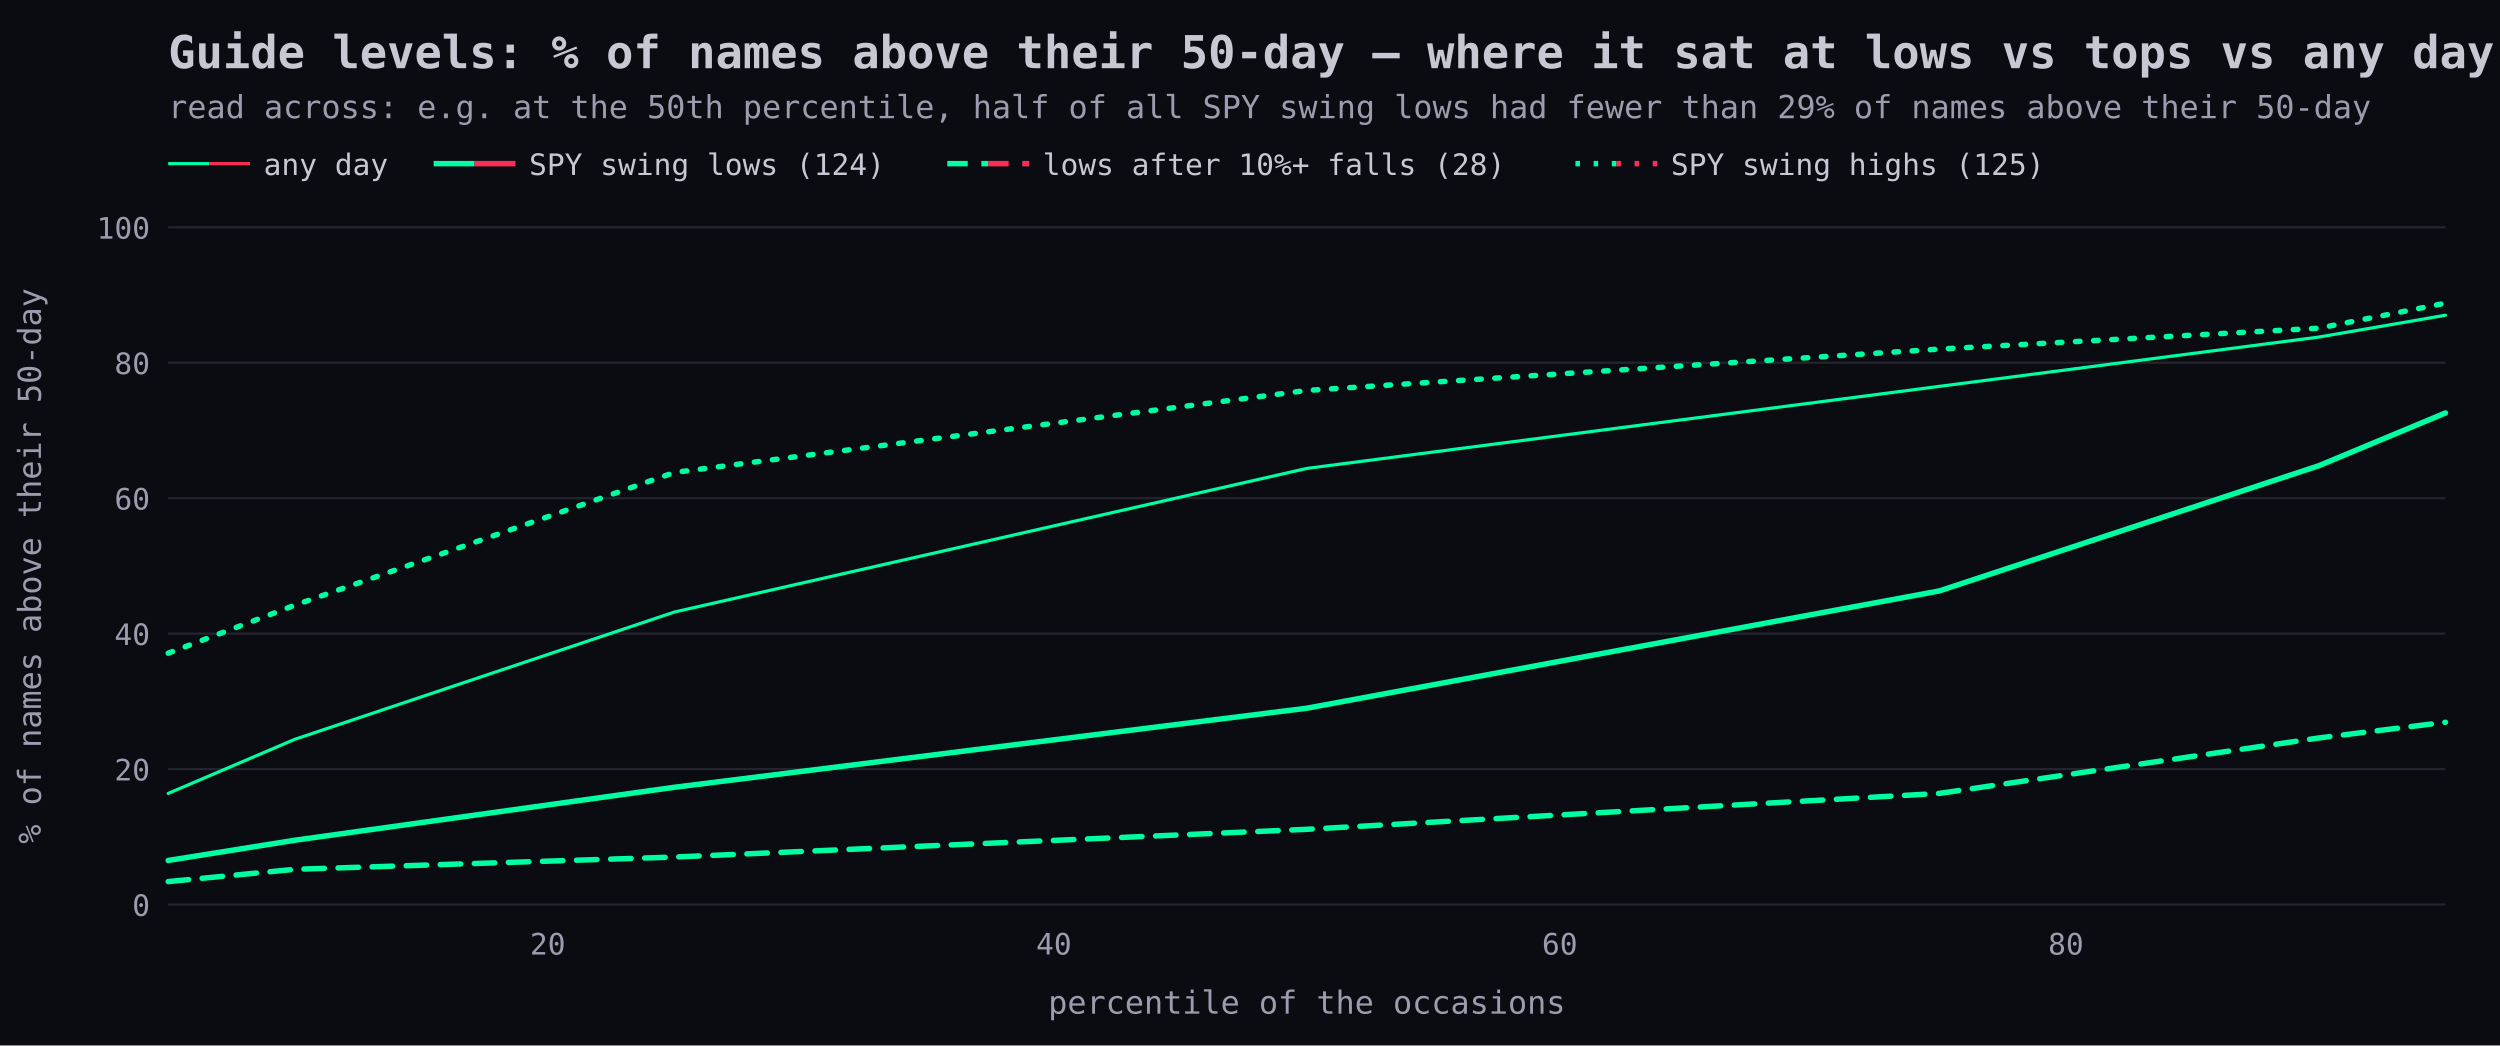
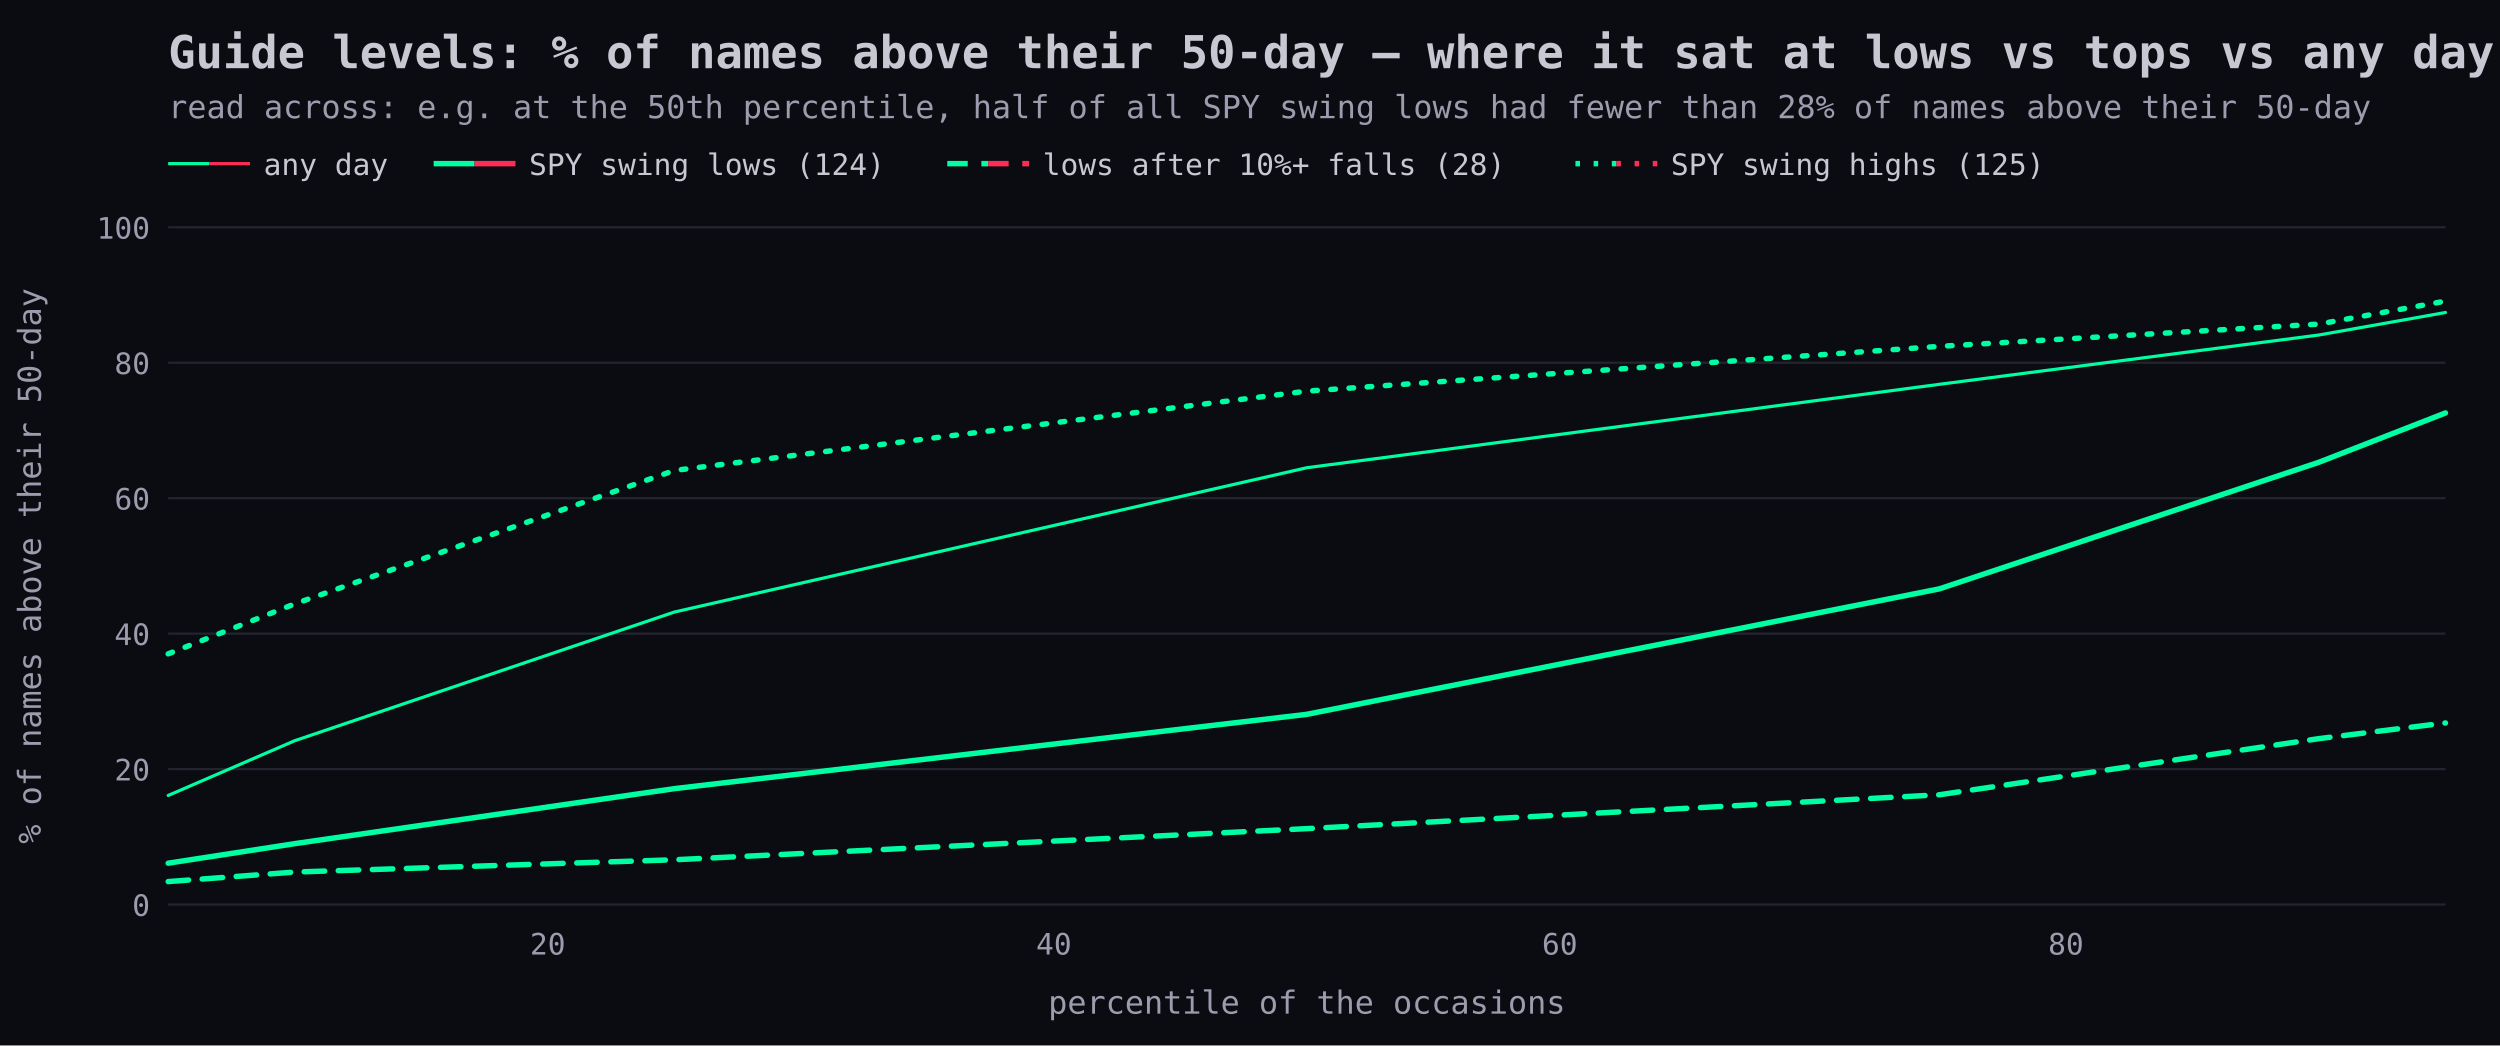
<svg xmlns="http://www.w3.org/2000/svg" viewBox="0 0 1100 460" width="1100" height="460" font-family="ui-monospace,Menlo,monospace">
  <rect width="1100" height="460" fill="#0B0B12" />
  <text x="74" y="30" fill="#C8C8D2" font-size="20" font-weight="600">Guide levels: % of names above their 50-day — where it sat at lows vs tops vs any day</text>
-   <text x="74" y="52" fill="#9C9CAE" font-size="14">read across: e.g. at the 50th percentile, half of all SPY swing lows had fewer than 29% of names above their 50-day</text>
+   <text x="74" y="52" fill="#9C9CAE" font-size="14">read across: e.g. at the 50th percentile, half of all SPY swing lows had fewer than 28% of names above their 50-day</text>
  <line x1="74" x2="1076" y1="398" y2="398" stroke="#24242E" stroke-width="1" />
  <text x="66" y="403" fill="#9C9CAE" font-size="13" text-anchor="end">0</text>
  <line x1="74" x2="1076" y1="338.4" y2="338.4" stroke="#24242E" stroke-width="1" />
  <text x="66" y="343.4" fill="#9C9CAE" font-size="13" text-anchor="end">20</text>
  <line x1="74" x2="1076" y1="278.8" y2="278.8" stroke="#24242E" stroke-width="1" />
  <text x="66" y="283.8" fill="#9C9CAE" font-size="13" text-anchor="end">40</text>
  <line x1="74" x2="1076" y1="219.2" y2="219.2" stroke="#24242E" stroke-width="1" />
  <text x="66" y="224.2" fill="#9C9CAE" font-size="13" text-anchor="end">60</text>
  <line x1="74" x2="1076" y1="159.6" y2="159.6" stroke="#24242E" stroke-width="1" />
  <text x="66" y="164.6" fill="#9C9CAE" font-size="13" text-anchor="end">80</text>
  <line x1="74" x2="1076" y1="100" y2="100" stroke="#24242E" stroke-width="1" />
  <text x="66" y="105" fill="#9C9CAE" font-size="13" text-anchor="end">100</text>
  <text x="241" y="420" fill="#9C9CAE" font-size="13" text-anchor="middle">20</text>
  <text x="463.7" y="420" fill="#9C9CAE" font-size="13" text-anchor="middle">40</text>
  <text x="686.3" y="420" fill="#9C9CAE" font-size="13" text-anchor="middle">60</text>
  <text x="909" y="420" fill="#9C9CAE" font-size="13" text-anchor="middle">80</text>
-   <polyline points="74,349.1 129.7,325.3 296.7,269.3 575,206.1 853.3,170 1020.3,148.3 1076,138.7" fill="none" stroke="#00FFA3" stroke-width="1.4" stroke-linejoin="round" stroke-linecap="round" />
-   <polyline points="74,378.6 129.7,369.7 296.7,346.4 575,311.6 853.3,260 1020.3,204.9 1076,181.7" fill="none" stroke="#00FFA3" stroke-width="2.4" stroke-linejoin="round" stroke-linecap="round" />
-   <polyline points="74,387.9 129.7,382.5 296.7,377.1 575,364.9 853.3,349.1 1020.3,324.7 1076,317.8" fill="none" stroke="#00FFA3" stroke-width="2.4" stroke-linejoin="round" stroke-linecap="round" stroke-dasharray="9 6" />
-   <polyline points="74,287.4 129.7,266.3 296.7,207.9 575,171.8 853.3,153.6 1020.3,144.4 1076,133.4" fill="none" stroke="#00FFA3" stroke-width="2.4" stroke-linejoin="round" stroke-linecap="round" stroke-dasharray="2 6" />
+   <polyline points="74,350 129.7,325.9 296.7,269.3 575,205.8 853.3,169.1 1020.3,147.4 1076,137.5" fill="none" stroke="#00FFA3" stroke-width="1.4" stroke-linejoin="round" stroke-linecap="round" />
+   <polyline points="74,379.8 129.7,371.2 296.7,347 575,314.3 853.3,259.1 1020.3,203.4 1076,181.7" fill="none" stroke="#00FFA3" stroke-width="2.4" stroke-linejoin="round" stroke-linecap="round" />
+   <polyline points="74,387.9 129.7,383.7 296.7,378.3 575,364.6 853.3,349.7 1020.3,325 1076,318.1" fill="none" stroke="#00FFA3" stroke-width="2.4" stroke-linejoin="round" stroke-linecap="round" stroke-dasharray="9 6" />
+   <polyline points="74,287.7 129.7,265.7 296.7,207 575,172.1 853.3,152.4 1020.3,142.6 1076,132.5" fill="none" stroke="#00FFA3" stroke-width="2.4" stroke-linejoin="round" stroke-linecap="round" stroke-dasharray="2 6" />
  <text x="575" y="446" fill="#9C9CAE" font-size="14" text-anchor="middle">percentile of the occasions</text>
  <text transform="translate(18 249) rotate(-90)" fill="#9C9CAE" font-size="14" text-anchor="middle">% of names above their 50-day</text>
  <line x1="74" x2="92" y1="72" y2="72" stroke="#00FFA3" stroke-width="1.4" />
  <line x1="92" x2="110" y1="72" y2="72" stroke="#FF2D55" stroke-width="1.4" />
  <text x="116" y="77" fill="#C8C8D2" font-size="13">any day</text>
  <line x1="190.8" x2="208.8" y1="72" y2="72" stroke="#00FFA3" stroke-width="2.4" />
  <line x1="208.8" x2="226.8" y1="72" y2="72" stroke="#FF2D55" stroke-width="2.4" />
  <text x="232.8" y="77" fill="#C8C8D2" font-size="13">SPY swing lows (124)</text>
  <line x1="416.8" x2="434.8" y1="72" y2="72" stroke="#00FFA3" stroke-width="2.4" stroke-dasharray="9 6" />
  <line x1="434.8" x2="452.8" y1="72" y2="72" stroke="#FF2D55" stroke-width="2.4" stroke-dasharray="9 6" />
  <text x="458.8" y="77" fill="#C8C8D2" font-size="13">lows after 10%+ falls (28)</text>
  <line x1="693.2" x2="711.2" y1="72" y2="72" stroke="#00FFA3" stroke-width="2.4" stroke-dasharray="2 6" />
  <line x1="711.2" x2="729.2" y1="72" y2="72" stroke="#FF2D55" stroke-width="2.4" stroke-dasharray="2 6" />
  <text x="735.2" y="77" fill="#C8C8D2" font-size="13">SPY swing highs (125)</text>
</svg>
